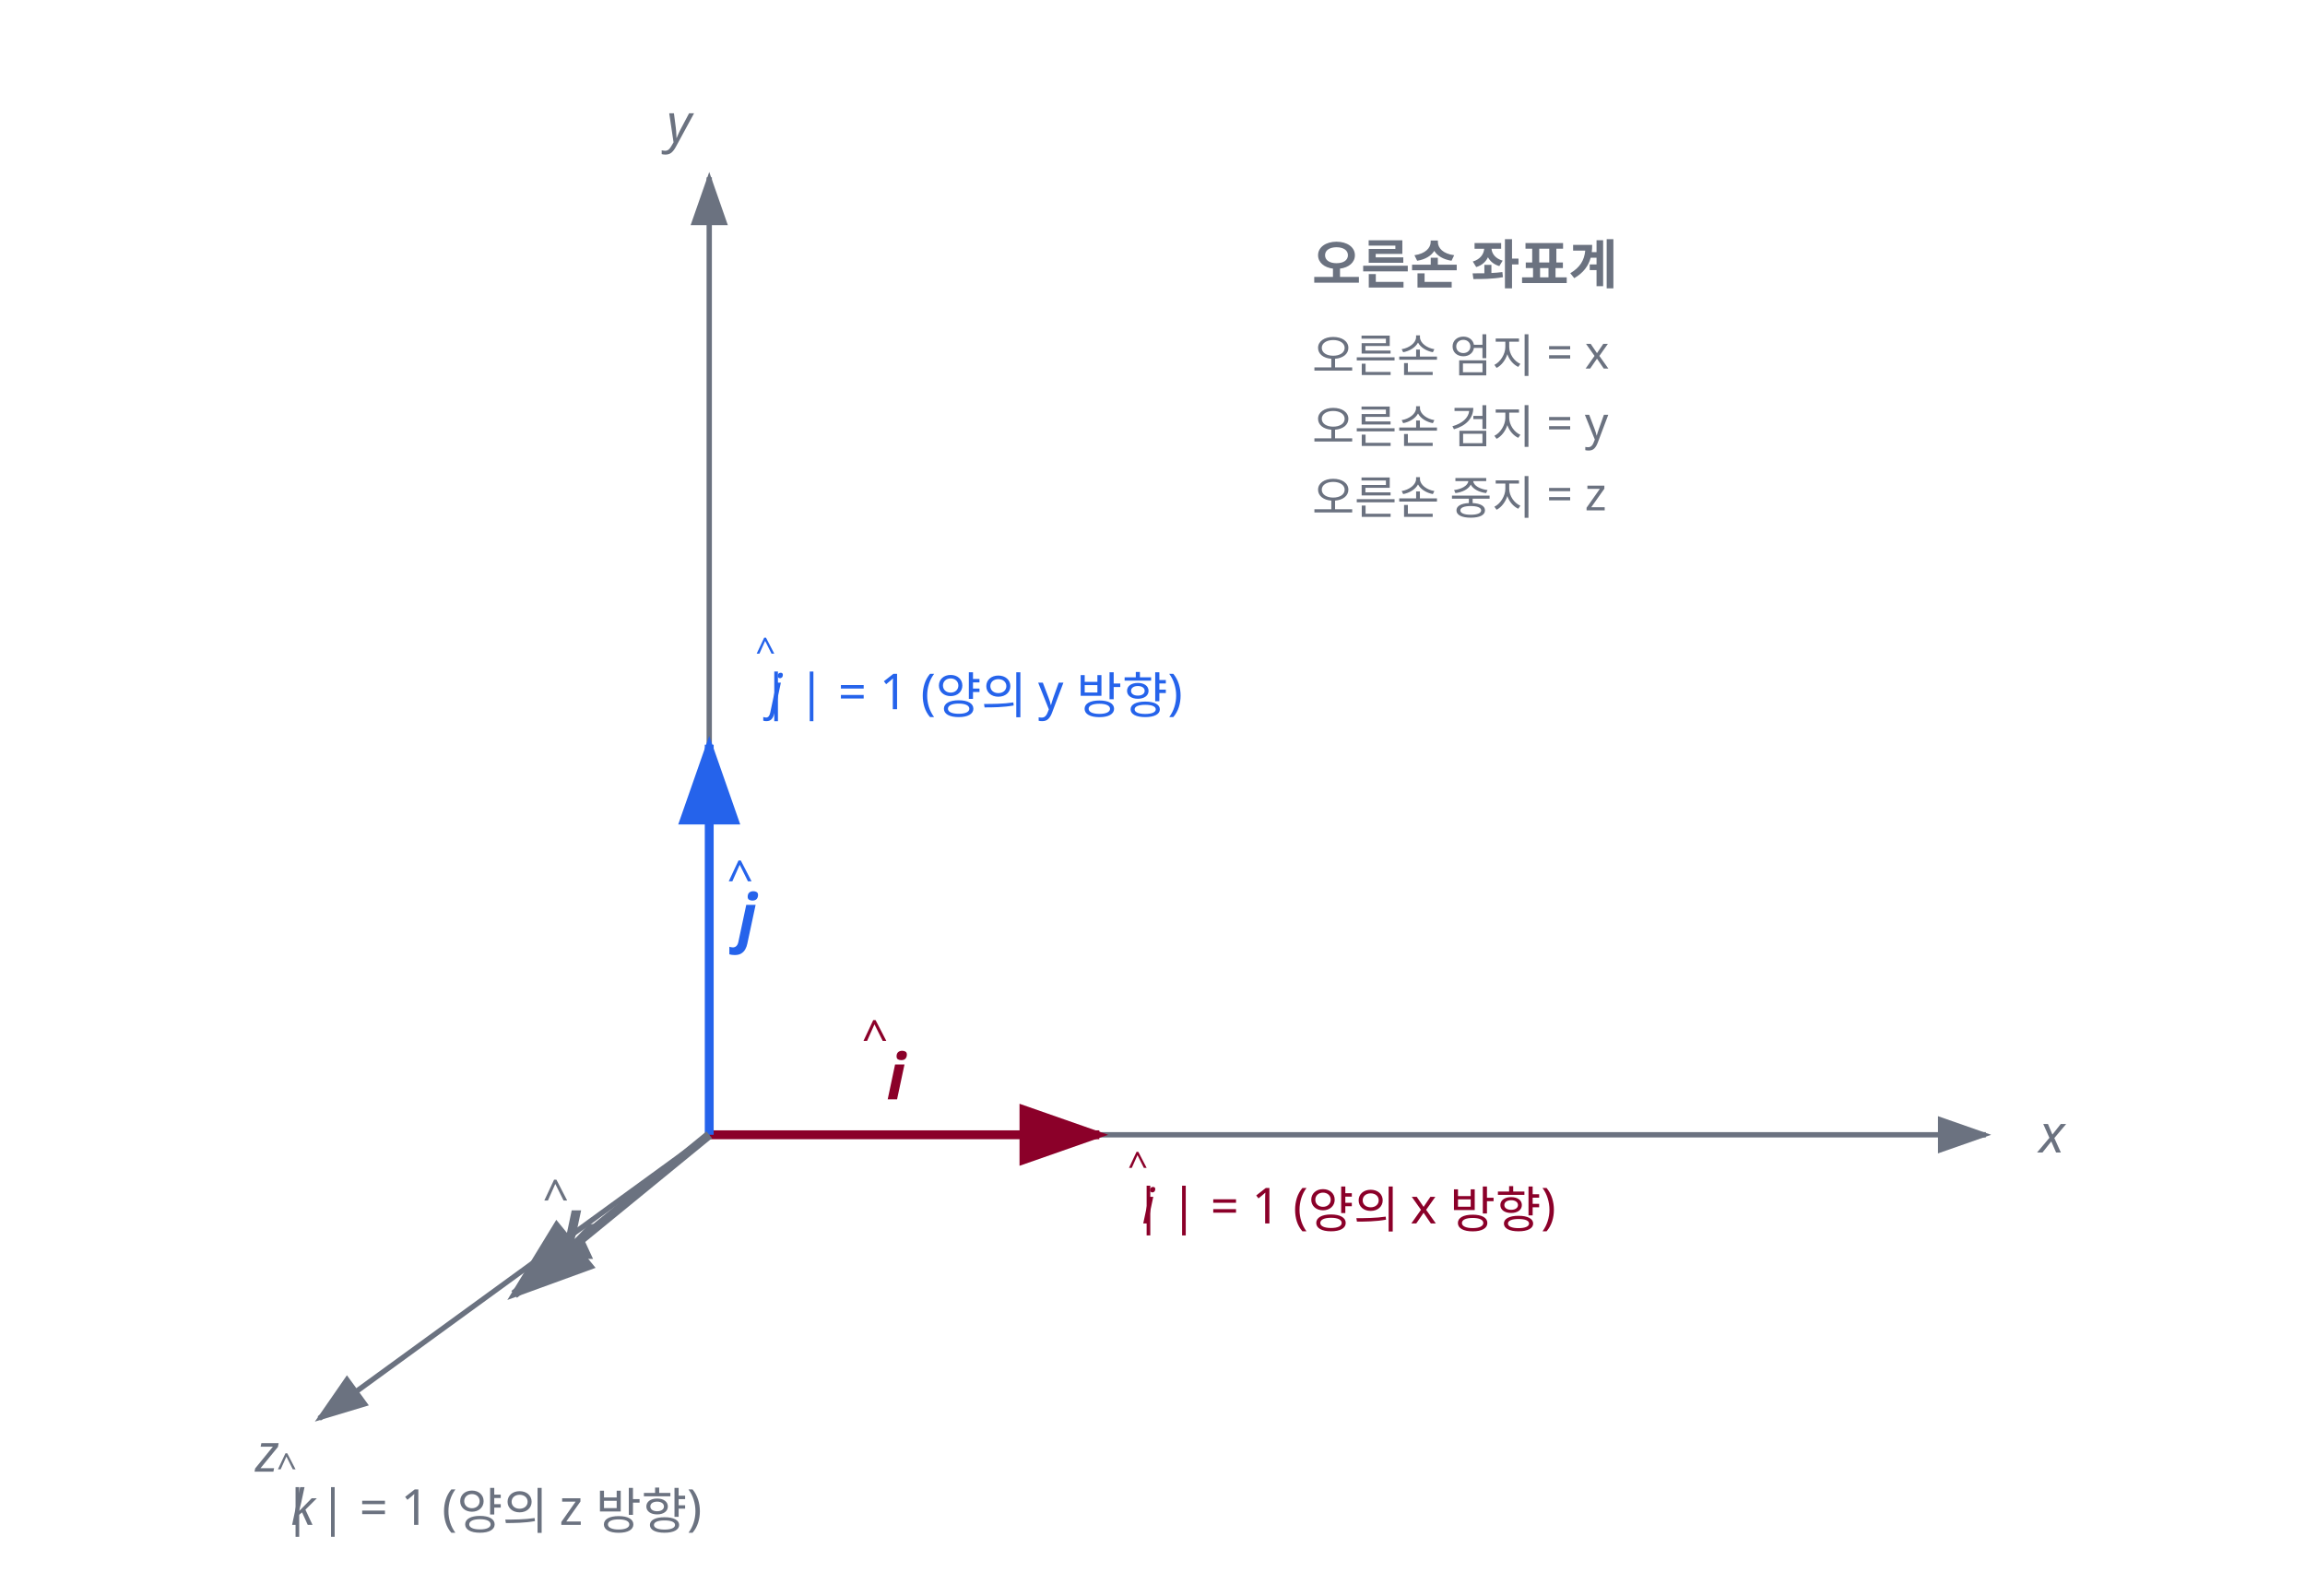
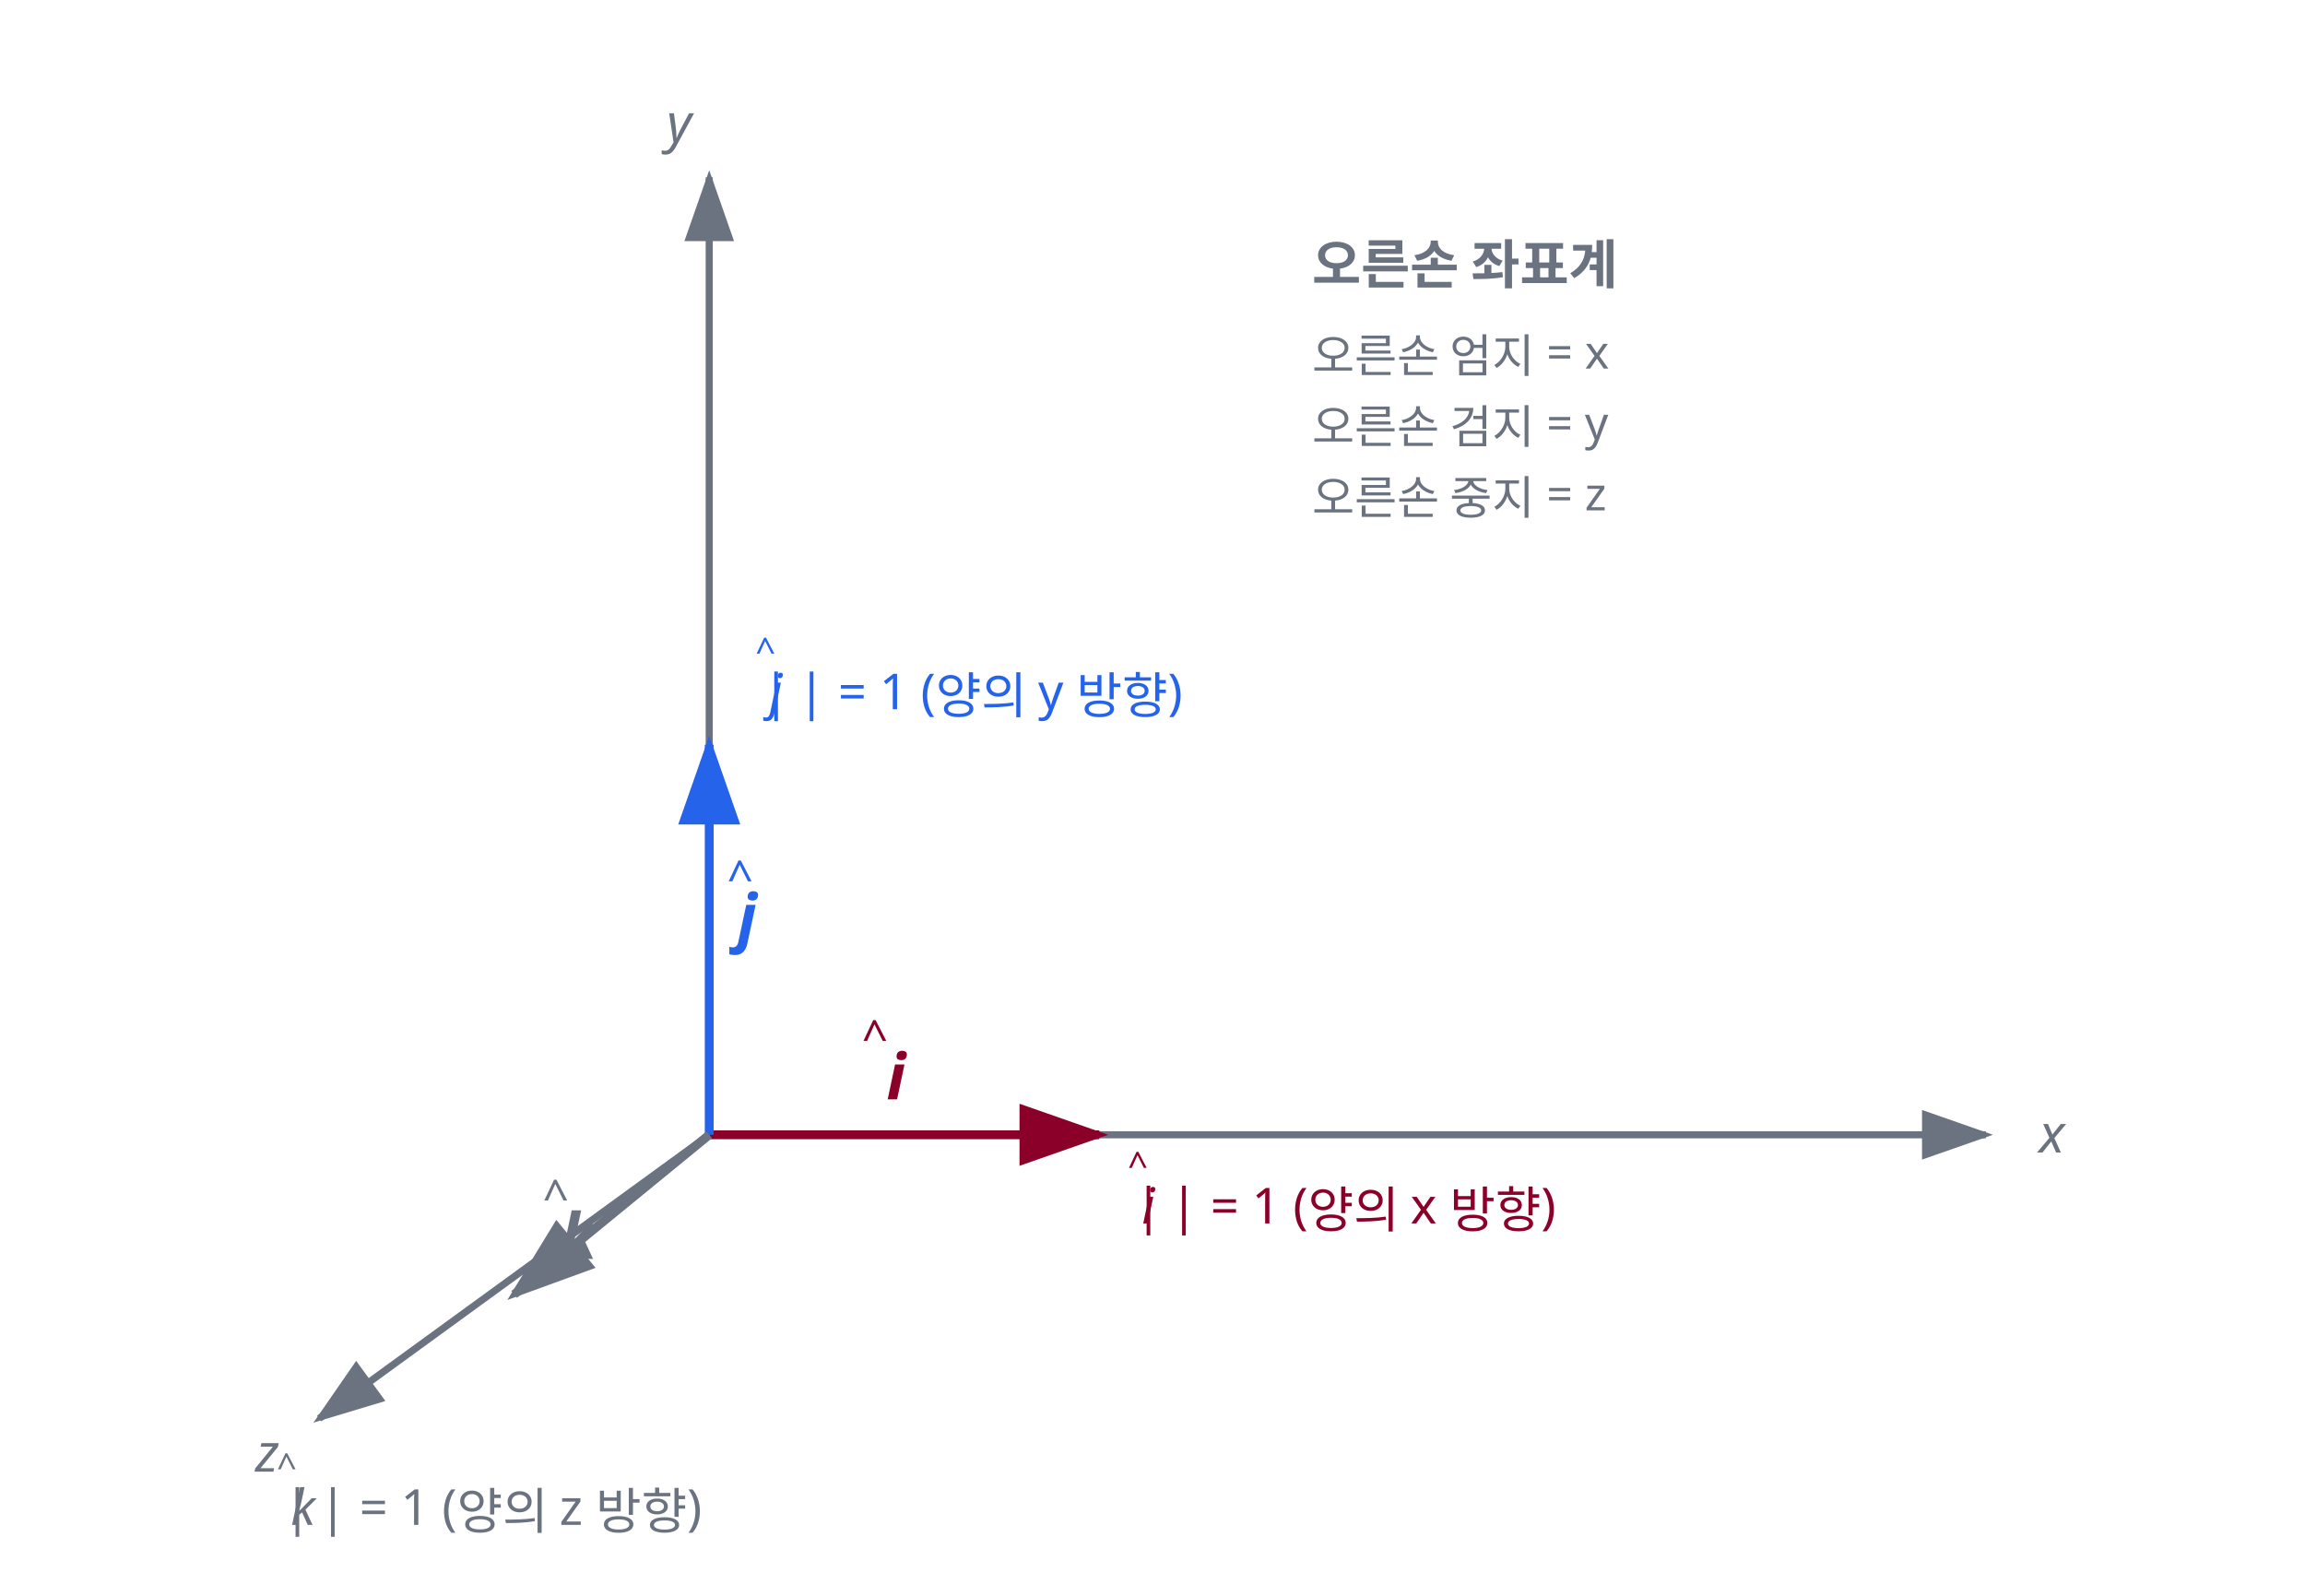
<svg xmlns="http://www.w3.org/2000/svg" viewBox="0 0 650 450" font-family="sans-serif">
  <defs>
    <marker id="au-r" markerWidth="10" markerHeight="7" refX="9" refY="3.5" orient="auto">
      <polygon points="0 0, 10 3.5, 0 7" fill="#8B0029" />
    </marker>
    <marker id="au-b" markerWidth="10" markerHeight="7" refX="9" refY="3.5" orient="auto">
      <polygon points="0 0, 10 3.5, 0 7" fill="#2563EB" />
    </marker>
    <marker id="au-g" markerWidth="10" markerHeight="7" refX="9" refY="3.5" orient="auto">
      <polygon points="0 0, 10 3.5, 0 7" fill="#6B7280" />
    </marker>
  </defs>
-   <line x1="200" y1="320" x2="560" y2="320" stroke="#6B7280" stroke-width="1.5" marker-end="url(#au-g)" />
+   <line x1="200" y1="320" x2="560" y2="320" stroke="#6B7280" stroke-width="2" marker-end="url(#au-g)" />
  <text x="575" y="325" font-size="15" fill="#6B7280" font-style="italic">x</text>
-   <line x1="200" y1="320" x2="200" y2="50" stroke="#6B7280" stroke-width="1.5" marker-end="url(#au-g)" />
+   <line x1="200" y1="320" x2="200" y2="50" stroke="#6B7280" stroke-width="2" marker-end="url(#au-g)" />
  <text x="188" y="40" font-size="15" fill="#6B7280" font-style="italic">y</text>
-   <line x1="200" y1="320" x2="90" y2="400" stroke="#6B7280" stroke-width="1.5" marker-end="url(#au-g)" />
+   <line x1="200" y1="320" x2="90" y2="400" stroke="#6B7280" stroke-width="2" marker-end="url(#au-g)" />
  <text x="72" y="415" font-size="15" fill="#6B7280" font-style="italic">z</text>
  <line x1="200" y1="320" x2="310" y2="320" stroke="#8B0029" stroke-width="2.5" marker-end="url(#au-r)" />
  <text x="250" y="310" font-size="18" fill="#8B0029" font-weight="bold" font-style="italic">i</text>
  <text x="243" y="297" font-size="13" fill="#8B0029">^</text>
  <line x1="200" y1="320" x2="200" y2="210" stroke="#2563EB" stroke-width="2.5" marker-end="url(#au-b)" />
  <text x="208" y="265" font-size="18" fill="#2563EB" font-weight="bold" font-style="italic">j</text>
  <text x="205" y="252" font-size="13" fill="#2563EB">^</text>
  <line x1="200" y1="320" x2="145" y2="365" stroke="#6B7280" stroke-width="2.5" marker-end="url(#au-g)" />
  <text x="158" y="355" font-size="18" fill="#6B7280" font-weight="bold" font-style="italic">k</text>
  <text x="153" y="342" font-size="13" fill="#6B7280">^</text>
  <text x="370" y="80" font-size="15" fill="#6B7280" font-weight="bold">오른손 좌표계</text>
  <text x="370" y="105" font-size="13" fill="#6B7280">오른손 엄지 = x</text>
  <text x="370" y="125" font-size="13" fill="#6B7280">오른손 검지 = y</text>
  <text x="370" y="145" font-size="13" fill="#6B7280">오른손 중지 = z</text>
  <text x="320" y="345" font-size="14" fill="#8B0029">|</text>
  <text x="322" y="345" font-size="14" fill="#8B0029" font-style="italic">i</text>
  <text x="318" y="332" font-size="10" fill="#8B0029">^</text>
  <text x="330" y="345" font-size="14" fill="#8B0029">| = 1 (양의 x 방향)</text>
  <text x="215" y="200" font-size="14" fill="#2563EB">|</text>
  <text x="217" y="200" font-size="14" fill="#2563EB" font-style="italic">j</text>
  <text x="213" y="187" font-size="10" fill="#2563EB">^</text>
  <text x="225" y="200" font-size="14" fill="#2563EB">| = 1 (양의 y 방향)</text>
  <text x="80" y="430" font-size="14" fill="#6B7280">|</text>
  <text x="82" y="430" font-size="14" fill="#6B7280" font-style="italic">k</text>
  <text x="78" y="417" font-size="10" fill="#6B7280">^</text>
  <text x="90" y="430" font-size="14" fill="#6B7280">| = 1 (양의 z 방향)</text>
</svg>
